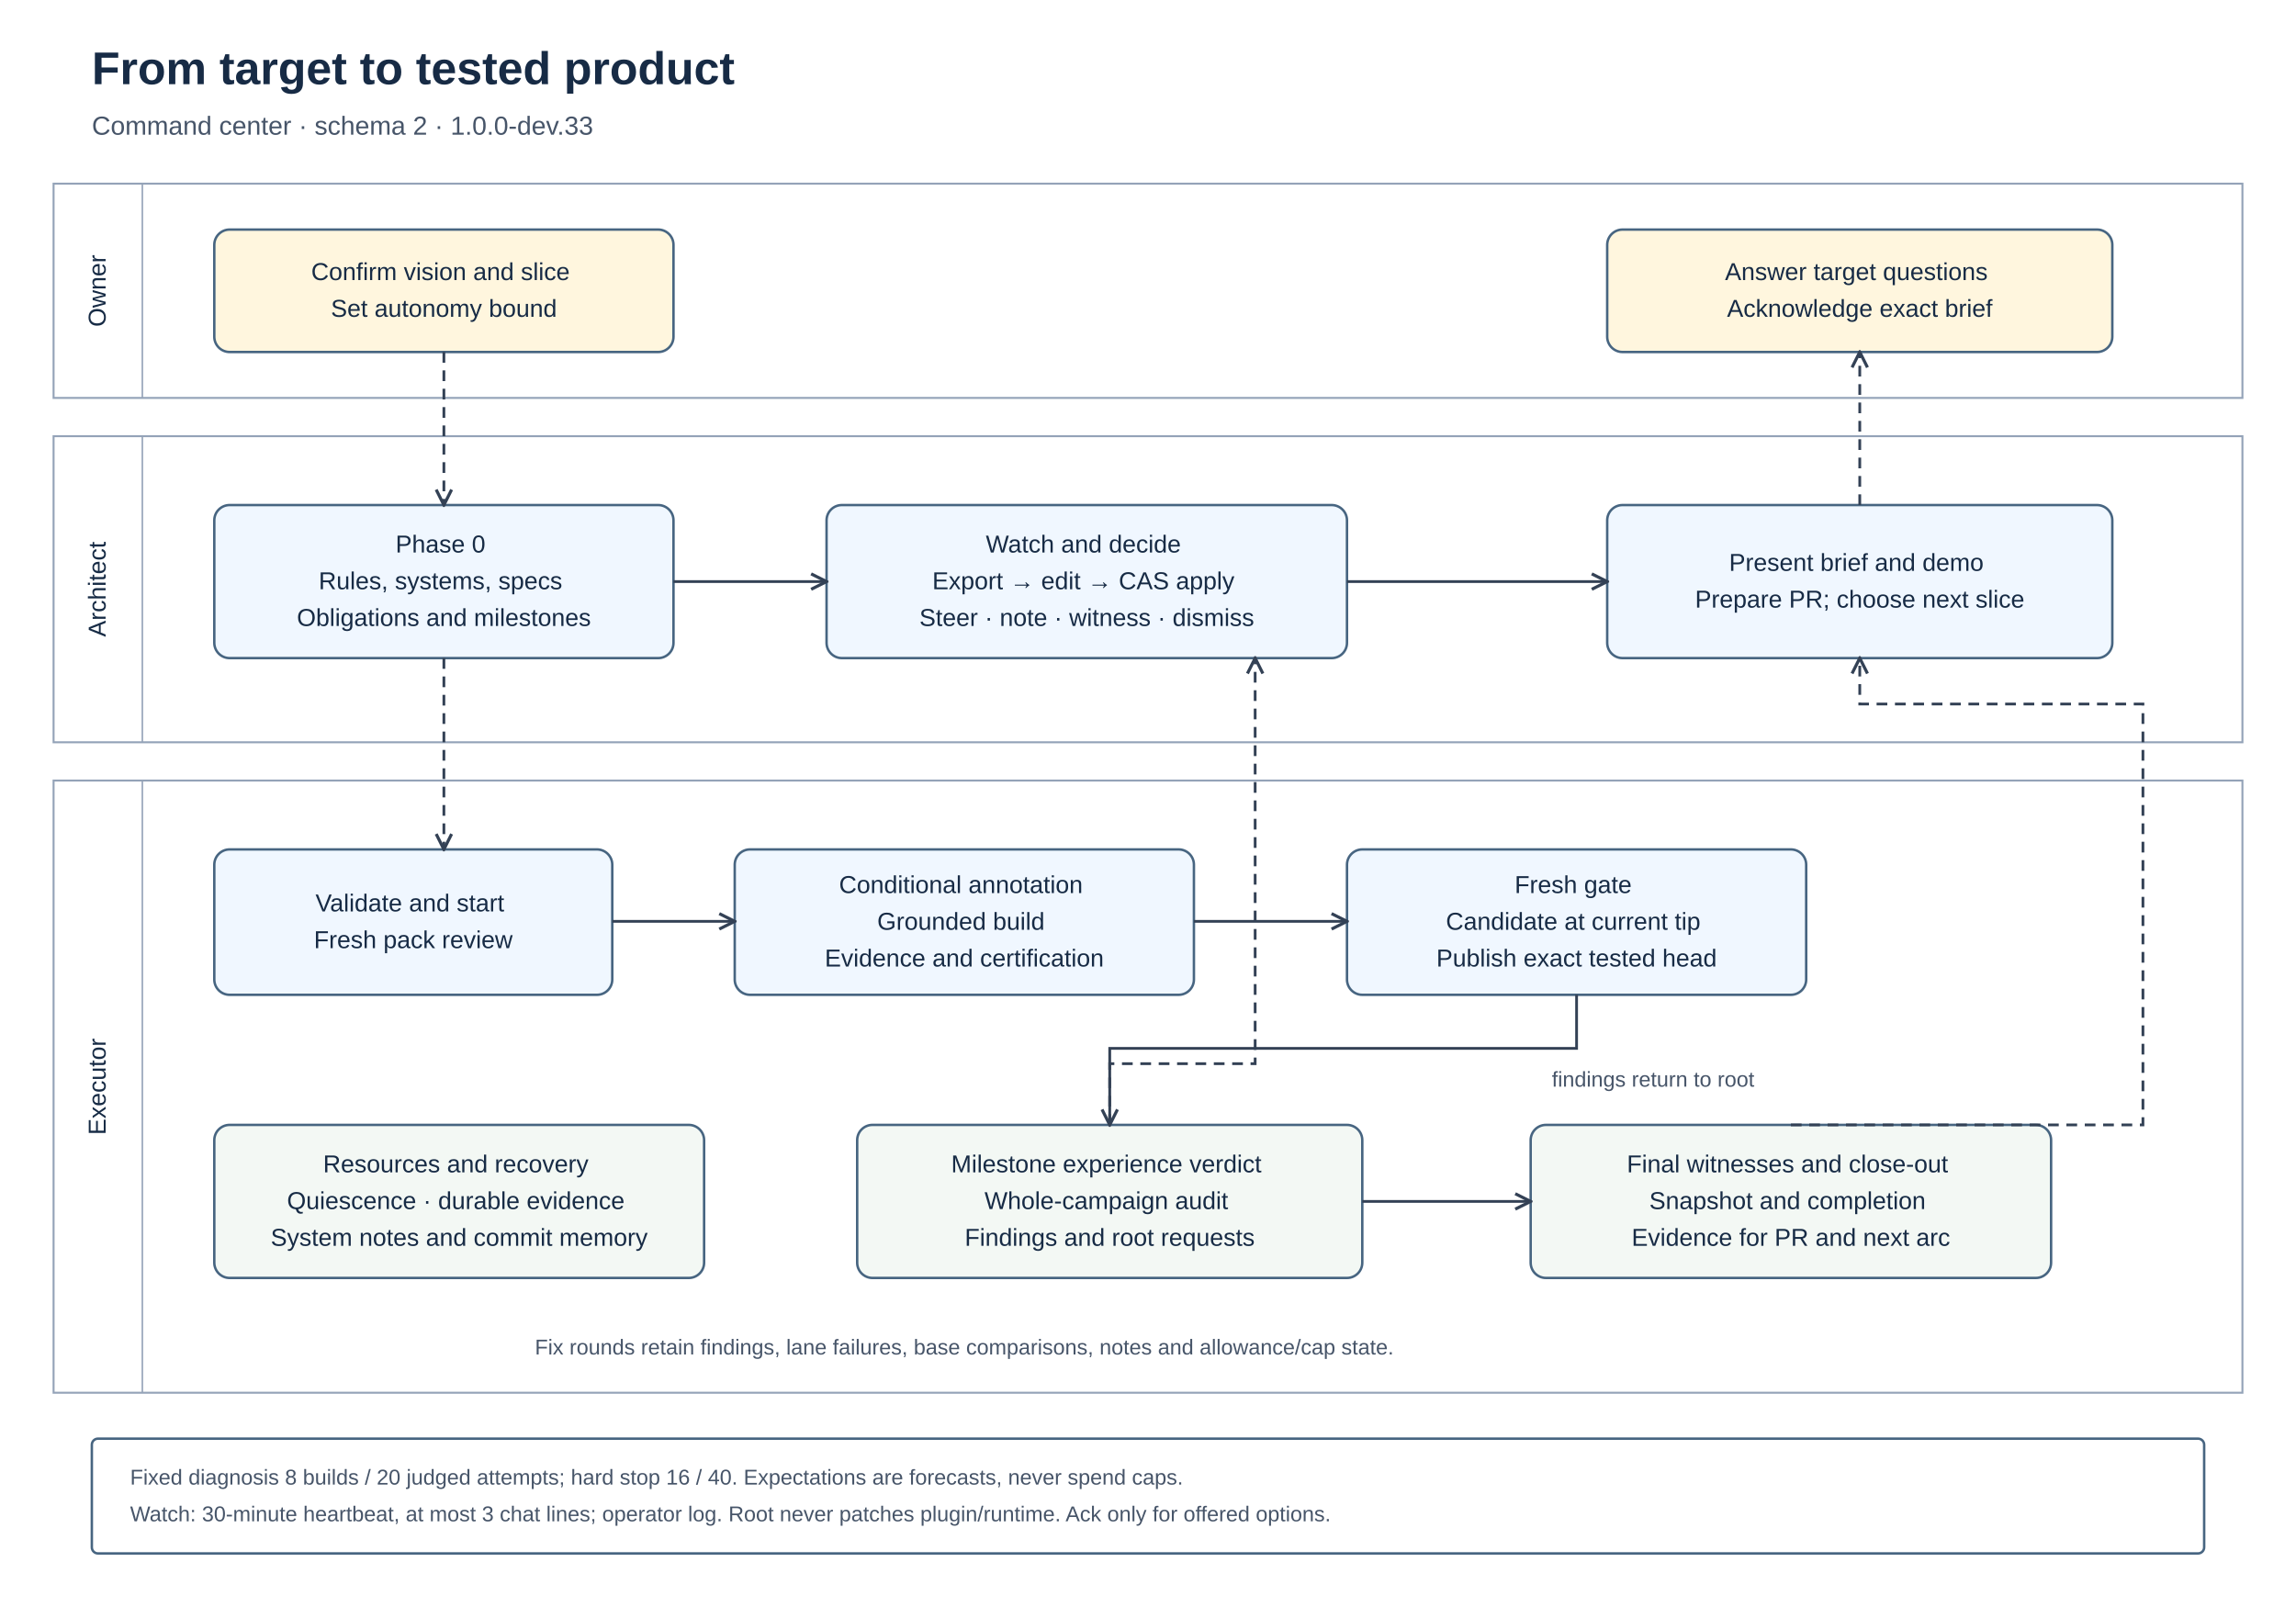
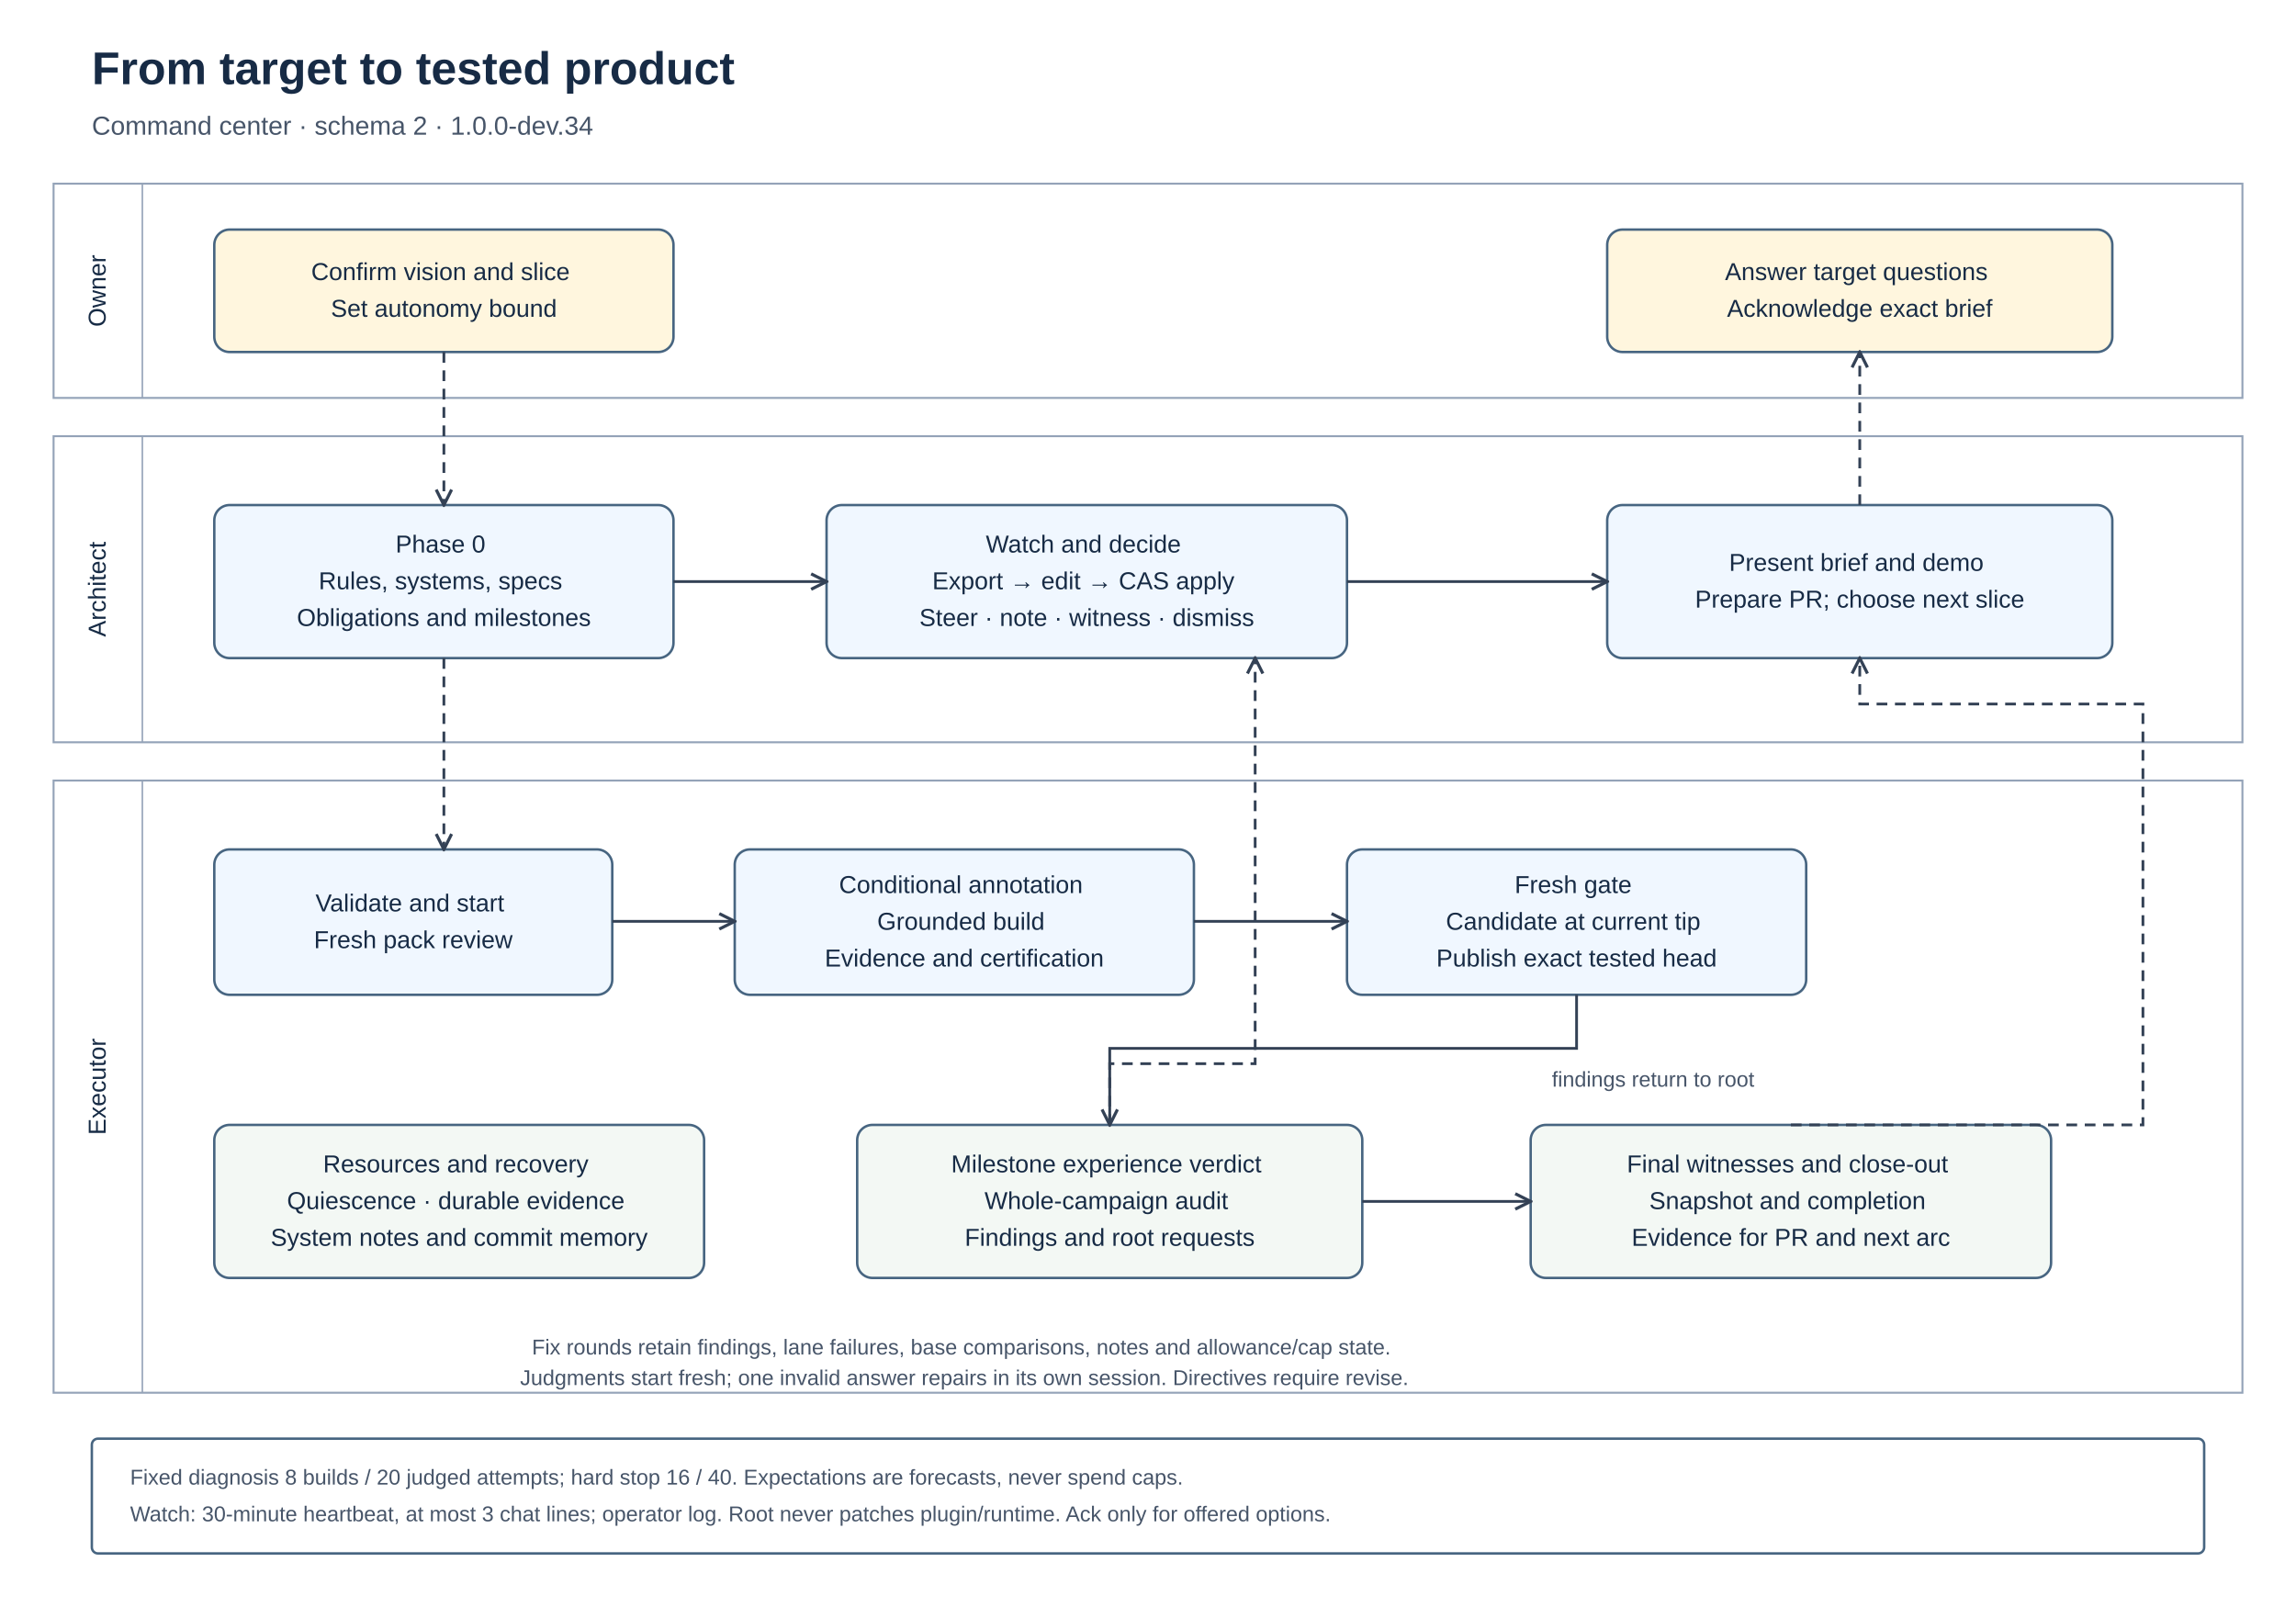
<svg xmlns="http://www.w3.org/2000/svg" width="1500" height="1050" viewBox="0 0 1500 1050" role="img" aria-labelledby="title desc">
  <defs>
    <marker id="arrow" viewBox="0 0 10 10" refX="9" refY="5" markerWidth="7" markerHeight="7" orient="auto-start-reverse">
      <path d="M 1 1 L 9 5 L 1 9" fill="none" stroke="#334155" stroke-width="1.6" />
    </marker>
  </defs>
  <style>text{font-family:Arial,Helvetica,sans-serif;fill:#172b45} .title{font-size:30px;font-weight:700}.sub{font-size:17px;fill:#475569}.label{font-size:16px}.small{font-size:14px;fill:#475569}.task{stroke:#476581;stroke-width:1.6}.edge{fill:none;stroke:#334155;stroke-width:1.8;marker-end:url(#arrow)}.msg{stroke-dasharray:7 5}.pool{fill:#fff;stroke:#94a3b8;stroke-width:1.3}</style>
  <rect width="1500" height="1050" fill="#fff" />
  <text x="60" y="55" class="title" text-anchor="start">
    <tspan x="60" dy="0">From target to tested product</tspan>
  </text>
  <text x="60" y="88" class="sub" text-anchor="start">
-     <tspan x="60" dy="0">Command center · schema 2 · 1.0.0-dev.33</tspan>
+     <tspan x="60" dy="0">Command center · schema 2 · 1.0.0-dev.34</tspan>
  </text>
  <rect x="35" y="120" width="1430" height="140" class="pool" />
  <path d="M93 120V260" stroke="#94a3b8" />
  <text transform="translate(69 190.0) rotate(-90)" text-anchor="middle" class="label">Owner</text>
  <rect x="35" y="285" width="1430" height="200" class="pool" />
  <path d="M93 285V485" stroke="#94a3b8" />
  <text transform="translate(69 385.0) rotate(-90)" text-anchor="middle" class="label">Architect</text>
  <rect x="35" y="510" width="1430" height="400" class="pool" />
  <path d="M93 510V910" stroke="#94a3b8" />
  <text transform="translate(69 710.0) rotate(-90)" text-anchor="middle" class="label">Executor</text>
  <rect x="140" y="150" width="300" height="80" rx="10" fill="#fff6de" class="task" />
  <text x="290.0" y="183.0" class="label" text-anchor="middle">
    <tspan x="290.0" dy="0">Confirm vision and slice</tspan>
    <tspan x="290.0" dy="24">Set autonomy bound</tspan>
  </text>
  <rect x="1050" y="150" width="330" height="80" rx="10" fill="#fff6de" class="task" />
  <text x="1215.0" y="183.0" class="label" text-anchor="middle">
    <tspan x="1215.0" dy="0">Answer target questions</tspan>
    <tspan x="1215.0" dy="24">Acknowledge exact brief</tspan>
  </text>
  <rect x="140" y="330" width="300" height="100" rx="10" fill="#f0f7ff" class="task" />
  <text x="290.0" y="361.0" class="label" text-anchor="middle">
    <tspan x="290.0" dy="0">Phase 0</tspan>
    <tspan x="290.0" dy="24">Rules, systems, specs</tspan>
    <tspan x="290.0" dy="24">Obligations and milestones</tspan>
  </text>
  <rect x="540" y="330" width="340" height="100" rx="10" fill="#f0f7ff" class="task" />
  <text x="710.0" y="361.0" class="label" text-anchor="middle">
    <tspan x="710.0" dy="0">Watch and decide</tspan>
    <tspan x="710.0" dy="24">Export → edit → CAS apply</tspan>
    <tspan x="710.0" dy="24">Steer · note · witness · dismiss</tspan>
  </text>
  <rect x="1050" y="330" width="330" height="100" rx="10" fill="#f0f7ff" class="task" />
  <text x="1215.0" y="373.0" class="label" text-anchor="middle">
    <tspan x="1215.0" dy="0">Present brief and demo</tspan>
    <tspan x="1215.0" dy="24">Prepare PR; choose next slice</tspan>
  </text>
  <polyline points="290,230 290,330" class="edge msg" />
  <polyline points="1215,330 1215,230" class="edge msg" />
  <polyline points="440,380 540,380" class="edge" />
  <polyline points="880,380 1050,380" class="edge" />
  <rect x="140" y="555" width="260" height="95" rx="10" fill="#f0f7ff" class="task" />
  <text x="270.0" y="595.5" class="label" text-anchor="middle">
    <tspan x="270.0" dy="0">Validate and start</tspan>
    <tspan x="270.0" dy="24">Fresh pack review</tspan>
  </text>
  <rect x="480" y="555" width="300" height="95" rx="10" fill="#f0f7ff" class="task" />
  <text x="630.0" y="583.5" class="label" text-anchor="middle">
    <tspan x="630.0" dy="0">Conditional annotation</tspan>
    <tspan x="630.0" dy="24">Grounded build</tspan>
    <tspan x="630.0" dy="24">Evidence and certification</tspan>
  </text>
  <rect x="880" y="555" width="300" height="95" rx="10" fill="#f0f7ff" class="task" />
  <text x="1030.0" y="583.5" class="label" text-anchor="middle">
    <tspan x="1030.0" dy="0">Fresh gate</tspan>
    <tspan x="1030.0" dy="24">Candidate at current tip</tspan>
    <tspan x="1030.0" dy="24">Publish exact tested head</tspan>
  </text>
  <polyline points="290,430 290,555" class="edge msg" />
  <polyline points="400,602 480,602" class="edge" />
  <polyline points="780,602 880,602" class="edge" />
  <rect x="140" y="735" width="320" height="100" rx="10" fill="#f3f8f4" class="task" />
  <text x="300.0" y="766.0" class="label" text-anchor="middle">
    <tspan x="300.0" dy="0">Resources and recovery</tspan>
    <tspan x="300.0" dy="24">Quiescence · durable evidence</tspan>
    <tspan x="300.0" dy="24">System notes and commit memory</tspan>
  </text>
  <rect x="560" y="735" width="330" height="100" rx="10" fill="#f3f8f4" class="task" />
  <text x="725.0" y="766.0" class="label" text-anchor="middle">
    <tspan x="725.0" dy="0">Milestone experience verdict</tspan>
    <tspan x="725.0" dy="24">Whole-campaign audit</tspan>
    <tspan x="725.0" dy="24">Findings and root requests</tspan>
  </text>
  <rect x="1000" y="735" width="340" height="100" rx="10" fill="#f3f8f4" class="task" />
  <text x="1170.0" y="766.0" class="label" text-anchor="middle">
    <tspan x="1170.0" dy="0">Final witnesses and close-out</tspan>
    <tspan x="1170.0" dy="24">Snapshot and completion</tspan>
    <tspan x="1170.0" dy="24">Evidence for PR and next arc</tspan>
  </text>
  <polyline points="1030,650 1030,685 725,685 725,735" class="edge" />
  <polyline points="890,785 1000,785" class="edge" />
  <polyline points="1170,735 1400,735 1400,460 1215,460 1215,430" class="edge msg" />
  <polyline points="725,735 725,695 820,695 820,430" class="edge msg" />
  <text x="1080" y="710" class="small" text-anchor="middle">
    <tspan x="1080" dy="0">findings return to root</tspan>
  </text>
  <text x="630" y="885" class="small" text-anchor="middle">
    <tspan x="630" dy="0">Fix rounds retain findings, lane failures, base comparisons, notes and allowance/cap state.</tspan>
+     <tspan x="630" dy="20">Judgments start fresh; one invalid answer repairs in its own session. Directives require revise.</tspan>
  </text>
  <rect x="60" y="940" width="1380" height="75" rx="4" fill="#fff" class="task" />
  <text x="85" y="970" class="small" text-anchor="start">
    <tspan x="85" dy="0">Fixed diagnosis 8 builds / 20 judged attempts; hard stop 16 / 40. Expectations are forecasts, never spend caps.</tspan>
    <tspan x="85" dy="24">Watch: 30-minute heartbeat, at most 3 chat lines; operator log. Root never patches plugin/runtime. Ack only for offered options.</tspan>
  </text>
</svg>
